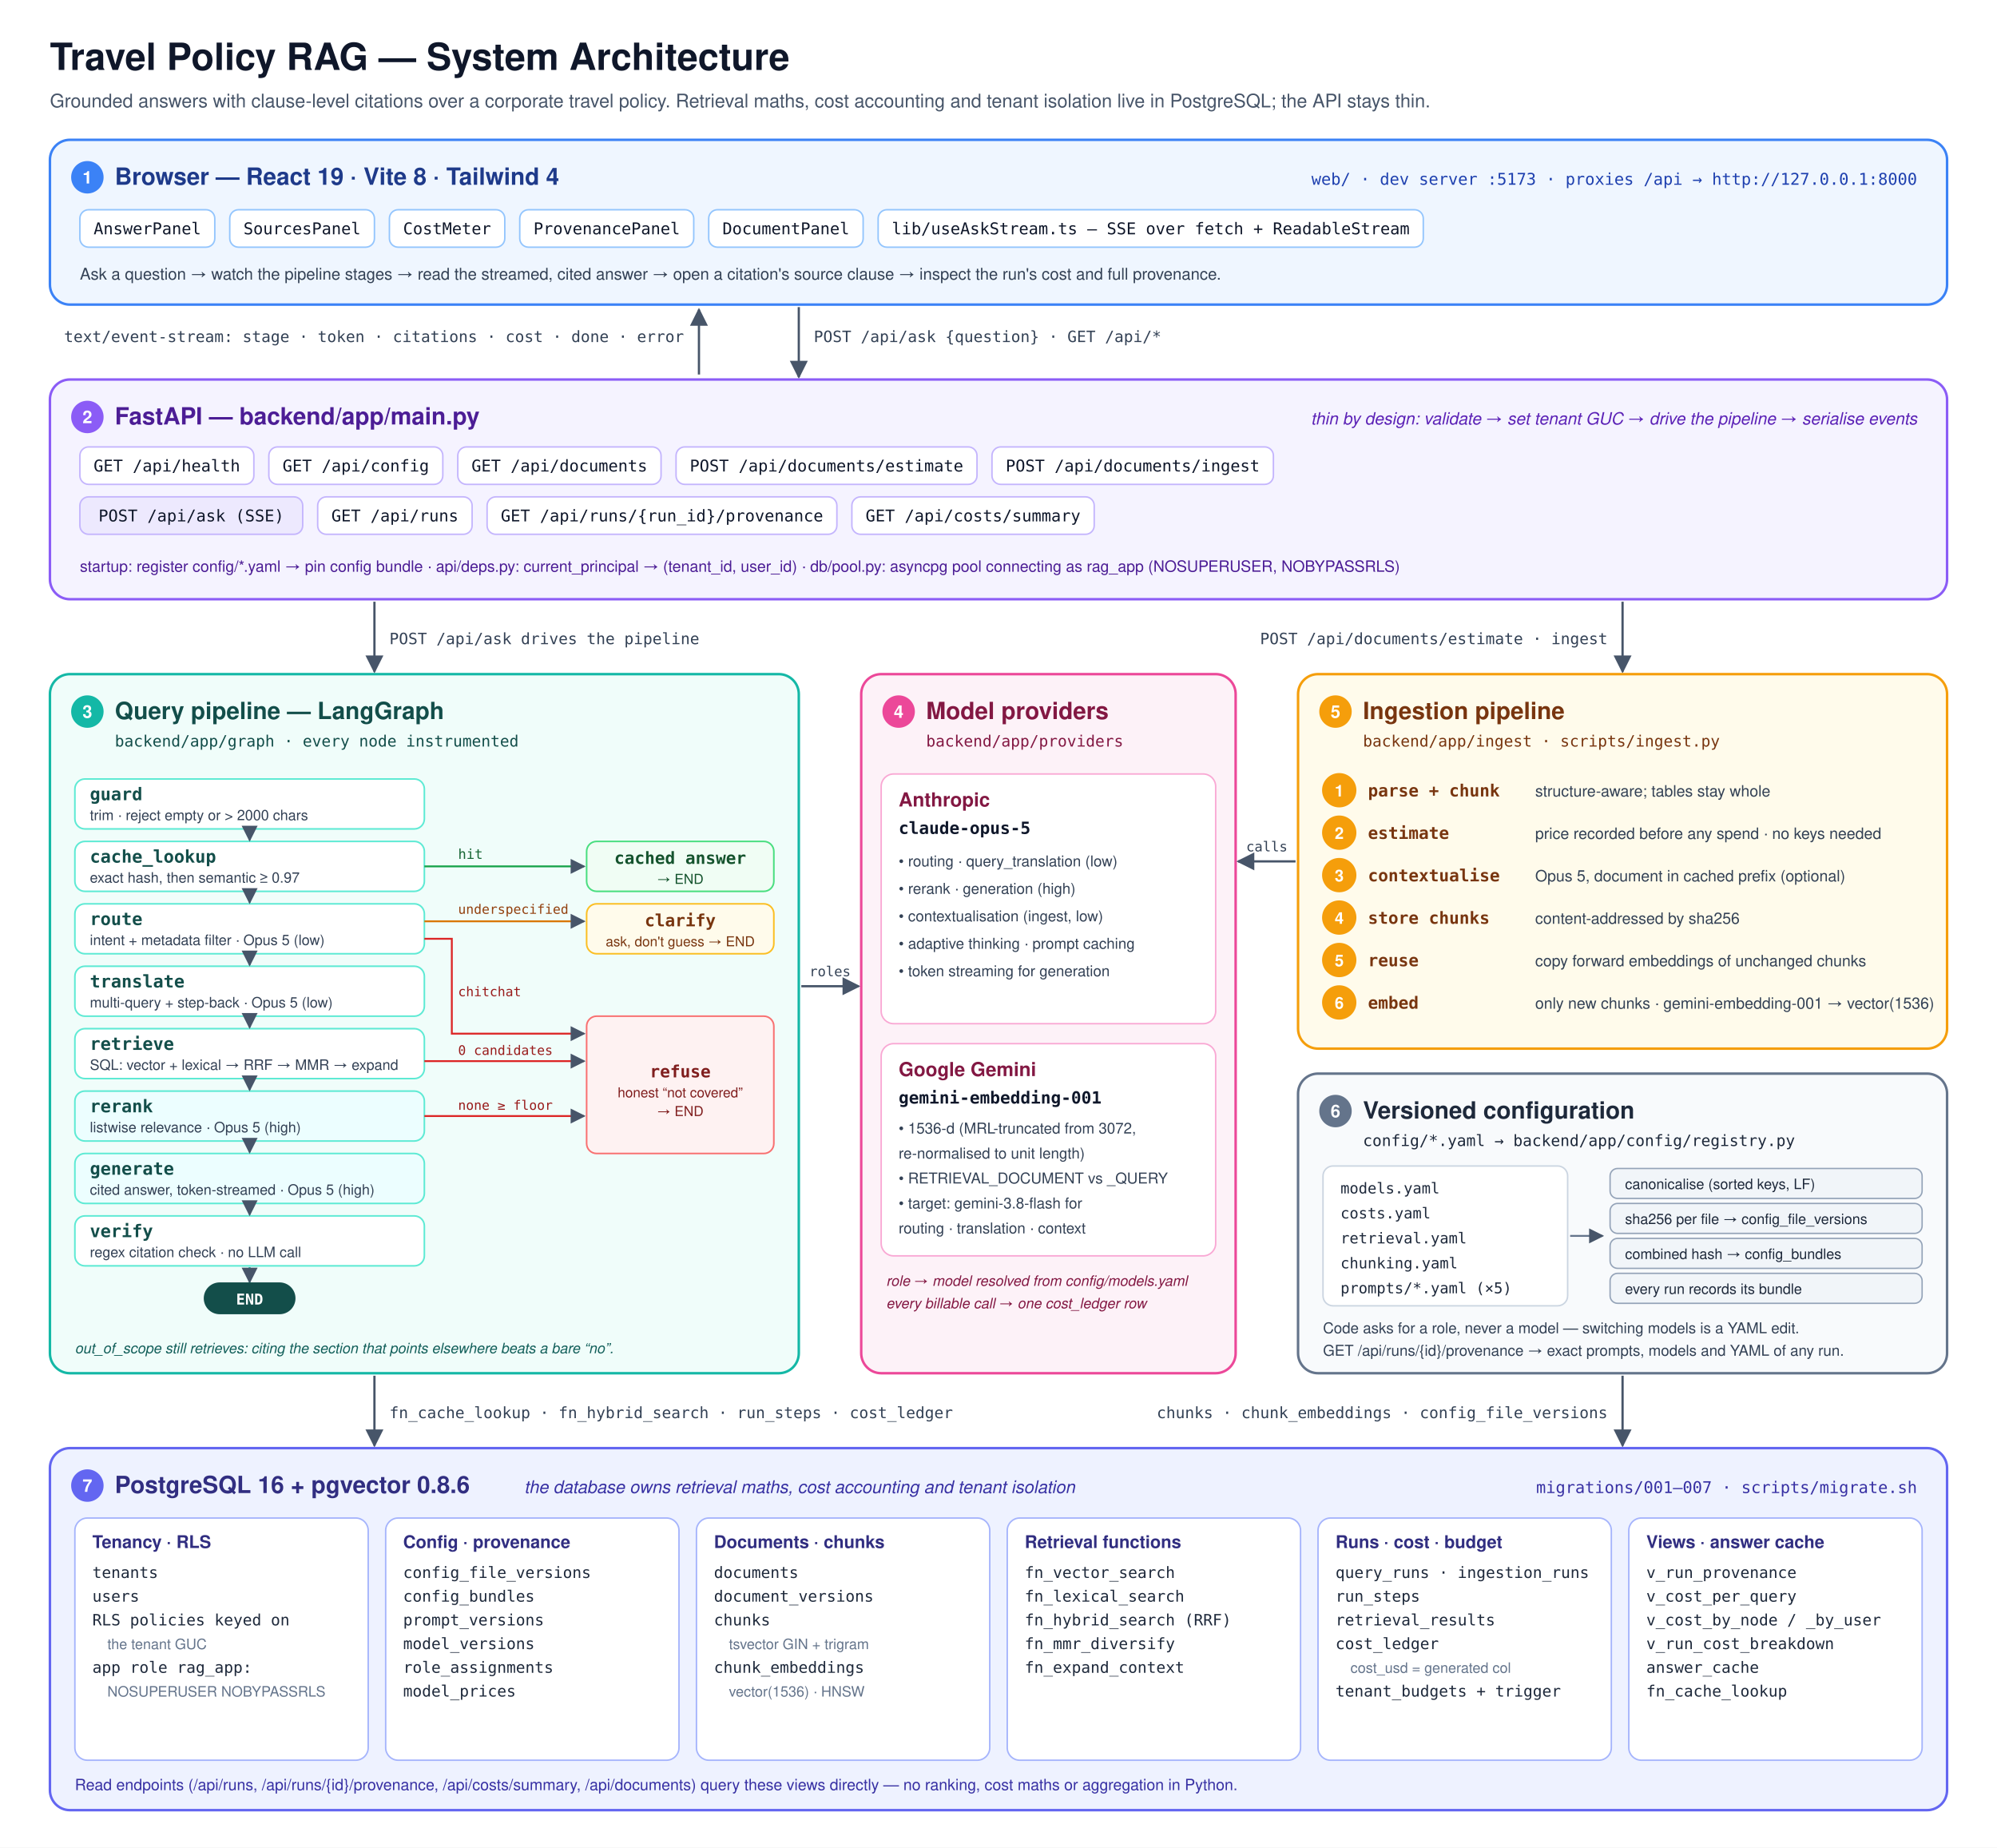
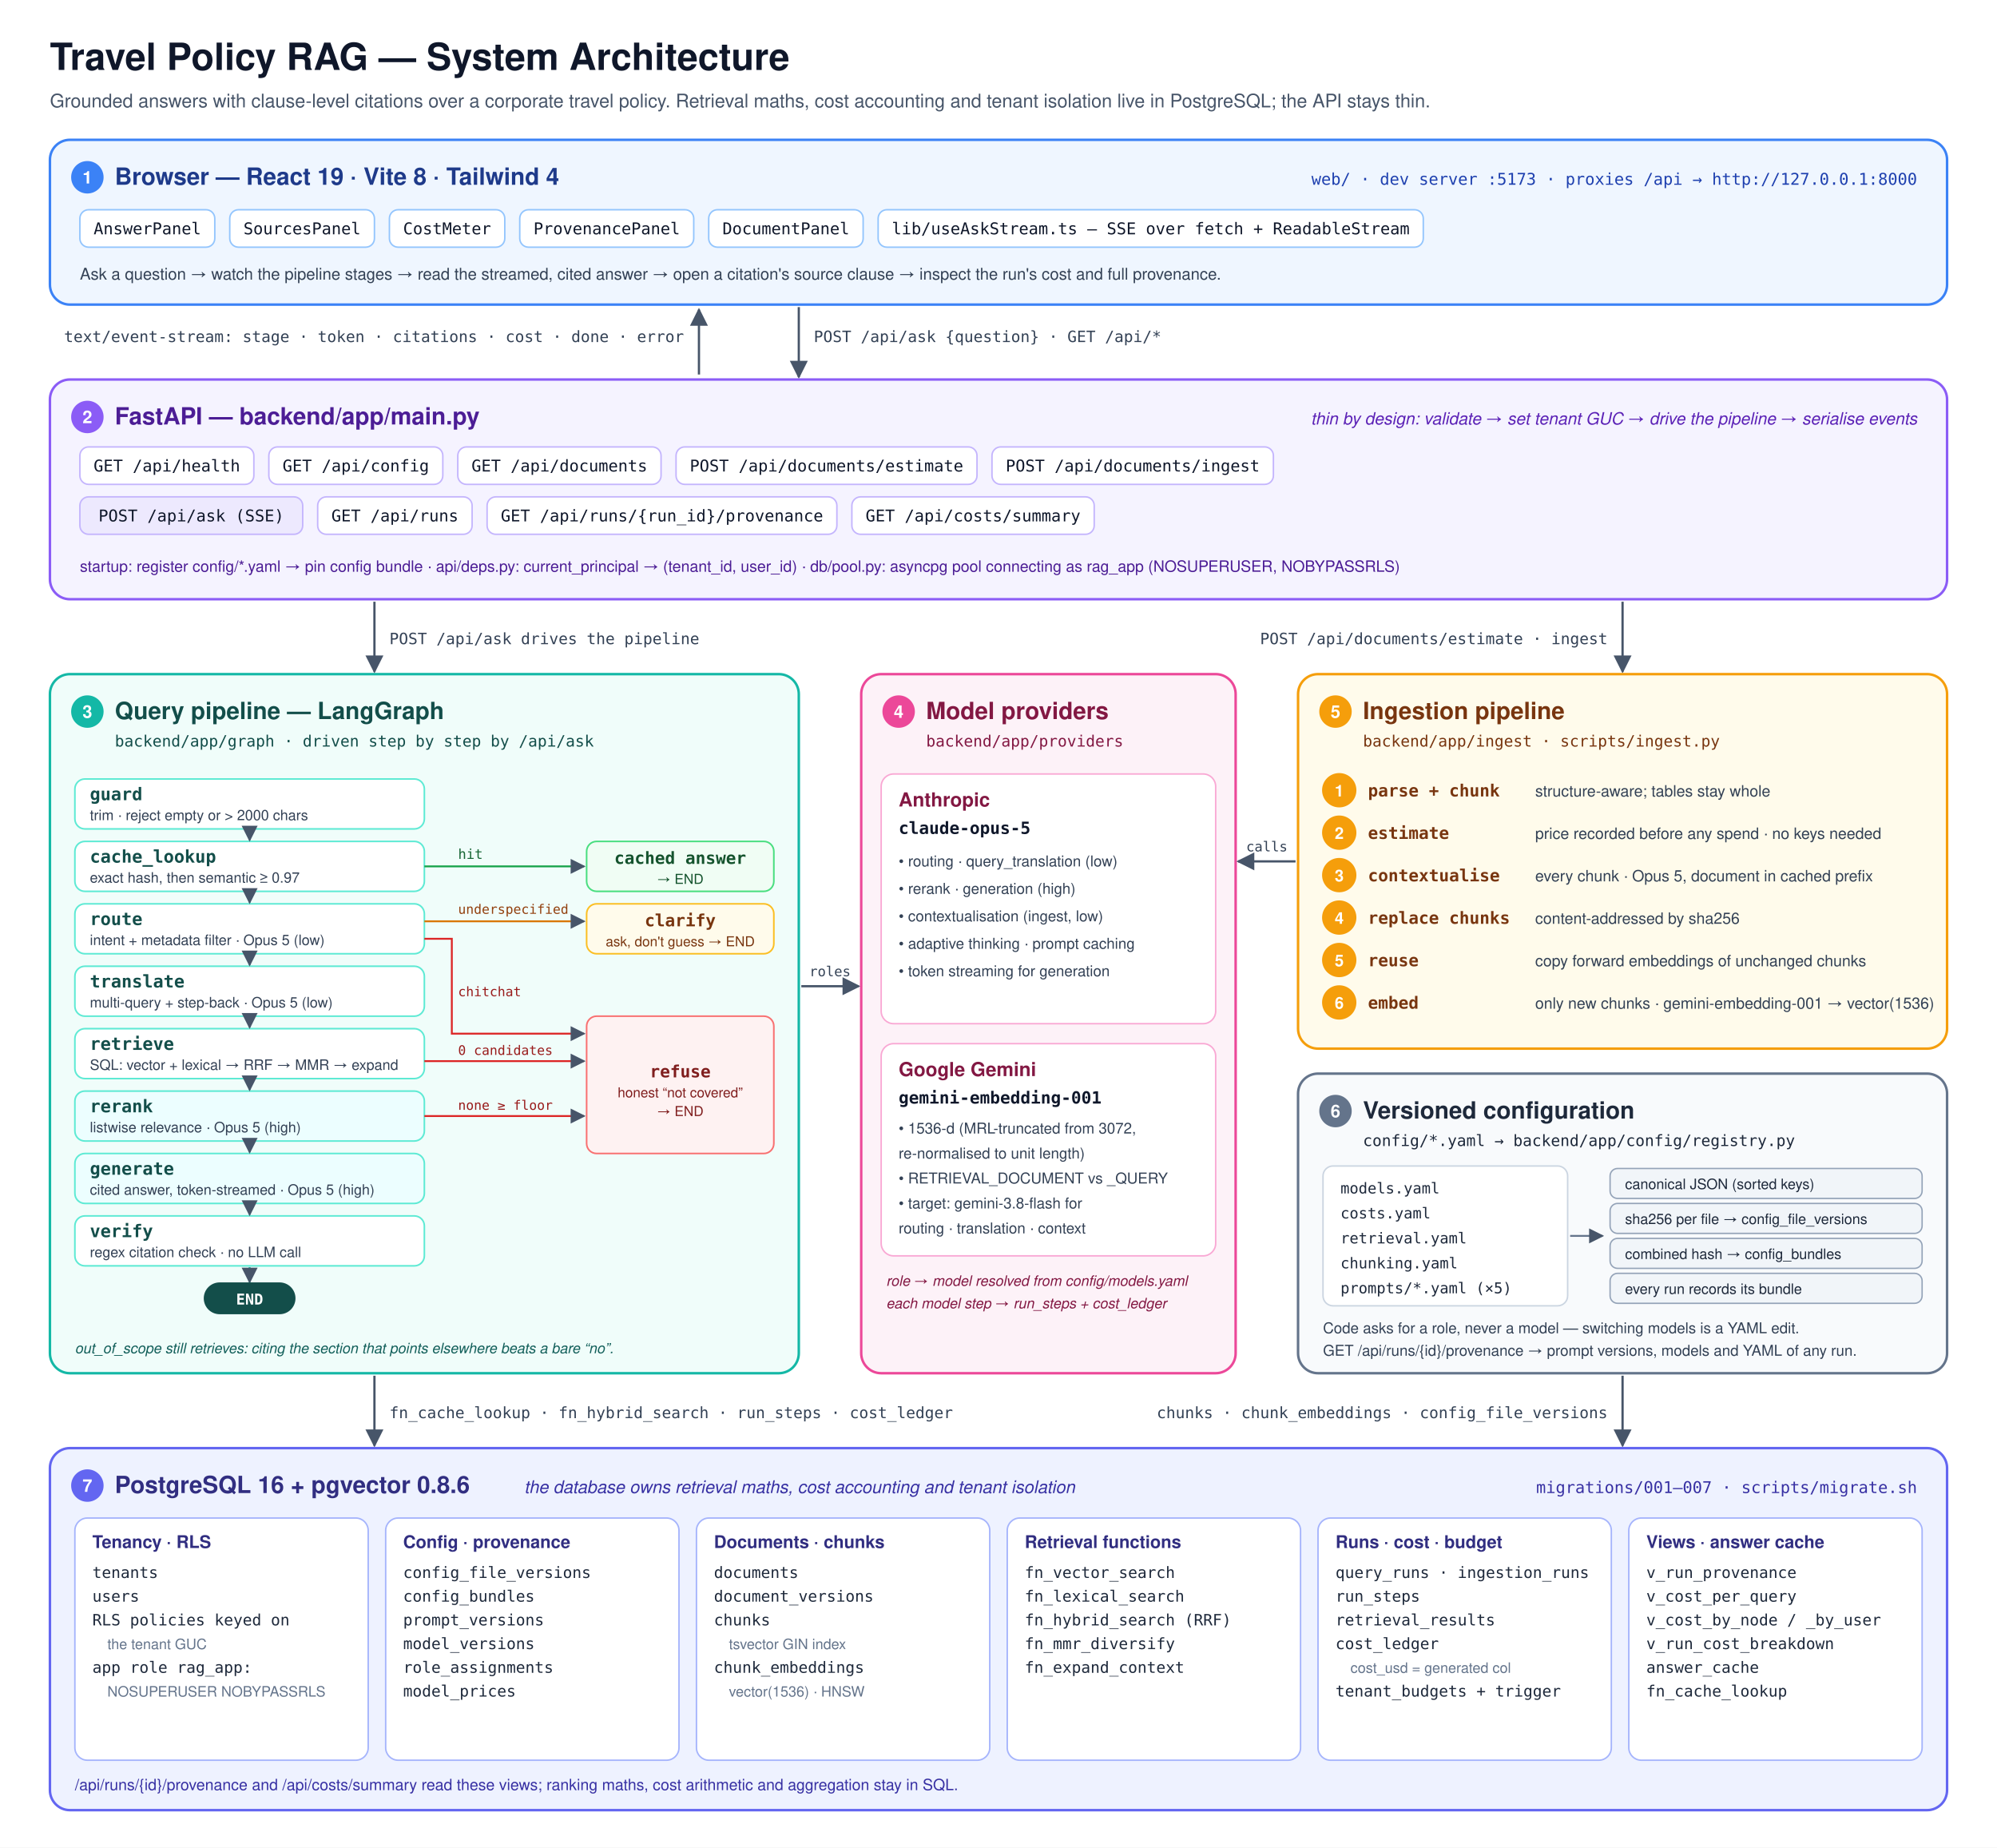
<svg xmlns="http://www.w3.org/2000/svg" width="1600" height="1480" viewBox="0 0 1600 1480">
  <defs>
    <marker id="ah" viewBox="0 0 10 10" refX="9" refY="5" markerWidth="8" markerHeight="8" orient="auto-start-reverse">
      <path d="M0,0 L10,5 L0,10 z" fill="#475569" />
    </marker>
  </defs>
  <rect x="0" y="0" width="1600" height="1480" rx="0" fill="#ffffff" stroke="#e2e8f0" stroke-width="0" />
  <text x="40" y="56" font-family="Helvetica Neue, Helvetica, Arial, sans-serif" font-size="30" fill="#0f172a" font-weight="bold" text-anchor="start">Travel Policy RAG — System Architecture</text>
  <text x="40" y="86" font-family="Helvetica Neue, Helvetica, Arial, sans-serif" font-size="15" fill="#475569" font-weight="normal" text-anchor="start">Grounded answers with clause-level citations over a corporate travel policy.  Retrieval maths, cost accounting and tenant isolation live in PostgreSQL; the API stays thin.</text>
  <rect x="40" y="112" width="1520" height="132" rx="16" fill="#eff6ff" stroke="#3b82f6" stroke-width="2" />
  <circle cx="70" cy="142" r="13" fill="#3b82f6" />
  <text x="70" y="147" font-family="Helvetica Neue, Helvetica, Arial, sans-serif" font-size="14" fill="#ffffff" font-weight="bold" text-anchor="middle">1</text>
  <text x="92" y="148" font-family="Helvetica Neue, Helvetica, Arial, sans-serif" font-size="19" fill="#1e3a8a" font-weight="bold" text-anchor="start">Browser — React 19 · Vite 8 · Tailwind 4</text>
  <text x="1536" y="148" font-family="Menlo, SFMono-Regular, Consolas, monospace" font-size="13" fill="#1e40af" font-weight="normal" text-anchor="end">web/  ·  dev server :5173  ·  proxies /api → http://127.0.0.1:8000</text>
  <rect x="64" y="168" width="108.086" height="30" rx="7" fill="#ffffff" stroke="#93c5fd" stroke-width="1.2" />
  <text x="118.043" y="187.68" font-family="Menlo, SFMono-Regular, Consolas, monospace" font-size="13" fill="#0f172a" font-weight="normal" text-anchor="middle">AnswerPanel</text>
  <rect x="184.086" y="168" width="115.912" height="30" rx="7" fill="#ffffff" stroke="#93c5fd" stroke-width="1.2" />
  <text x="242.042" y="187.68" font-family="Menlo, SFMono-Regular, Consolas, monospace" font-size="13" fill="#0f172a" font-weight="normal" text-anchor="middle">SourcesPanel</text>
  <rect x="311.998" y="168" width="92.434" height="30" rx="7" fill="#ffffff" stroke="#93c5fd" stroke-width="1.2" />
  <text x="358.215" y="187.68" font-family="Menlo, SFMono-Regular, Consolas, monospace" font-size="13" fill="#0f172a" font-weight="normal" text-anchor="middle">CostMeter</text>
  <rect x="416.432" y="168" width="139.39" height="30" rx="7" fill="#ffffff" stroke="#93c5fd" stroke-width="1.2" />
  <text x="486.127" y="187.68" font-family="Menlo, SFMono-Regular, Consolas, monospace" font-size="13" fill="#0f172a" font-weight="normal" text-anchor="middle">ProvenancePanel</text>
  <rect x="567.822" y="168" width="123.738" height="30" rx="7" fill="#ffffff" stroke="#93c5fd" stroke-width="1.2" />
  <text x="629.691" y="187.68" font-family="Menlo, SFMono-Regular, Consolas, monospace" font-size="13" fill="#0f172a" font-weight="normal" text-anchor="middle">DocumentPanel</text>
  <rect x="703.56" y="168" width="436.778" height="30" rx="7" fill="#ffffff" stroke="#93c5fd" stroke-width="1.2" />
  <text x="921.949" y="187.68" font-family="Menlo, SFMono-Regular, Consolas, monospace" font-size="13" fill="#0f172a" font-weight="normal" text-anchor="middle">lib/useAskStream.ts — SSE over fetch + ReadableStream</text>
  <text x="64" y="224" font-family="Helvetica Neue, Helvetica, Arial, sans-serif" font-size="13" fill="#334155" font-weight="normal" text-anchor="start">Ask a question → watch the pipeline stages → read the streamed, cited answer → open a citation's source clause → inspect the run's cost and full provenance.</text>
  <polyline points="640,246 640,302" fill="none" stroke="#475569" stroke-width="1.8" marker-end="url(#ah)" />
  <text x="652" y="274" font-family="Menlo, SFMono-Regular, Consolas, monospace" font-size="12.5" fill="#334155" font-weight="normal" text-anchor="start">POST /api/ask {question}   ·   GET /api/*</text>
  <polyline points="560,300 560,248" fill="none" stroke="#475569" stroke-width="1.8" marker-end="url(#ah)" />
  <text x="548" y="274" font-family="Menlo, SFMono-Regular, Consolas, monospace" font-size="12.5" fill="#334155" font-weight="normal" text-anchor="end">text/event-stream: stage · token · citations · cost · done · error</text>
  <rect x="40" y="304" width="1520" height="176" rx="16" fill="#f5f3ff" stroke="#8b5cf6" stroke-width="2" />
  <circle cx="70" cy="334" r="13" fill="#8b5cf6" />
  <text x="70" y="339" font-family="Helvetica Neue, Helvetica, Arial, sans-serif" font-size="14" fill="#ffffff" font-weight="bold" text-anchor="middle">2</text>
  <text x="92" y="340" font-family="Helvetica Neue, Helvetica, Arial, sans-serif" font-size="19" fill="#4c1d95" font-weight="bold" text-anchor="start">FastAPI — backend/app/main.py</text>
  <text x="1536" y="340" font-family="Helvetica Neue, Helvetica, Arial, sans-serif" font-size="13.5" fill="#5b21b6" font-weight="normal" text-anchor="end" font-style="italic">thin by design:  validate → set tenant GUC → drive the pipeline → serialise events</text>
  <rect x="64" y="358" width="139.39" height="30" rx="7" fill="#ffffff" stroke="#c4b5fd" stroke-width="1.2" />
  <text x="133.695" y="377.68" font-family="Menlo, SFMono-Regular, Consolas, monospace" font-size="13" fill="#0f172a" font-weight="normal" text-anchor="middle">GET /api/health</text>
  <rect x="215.39" y="358" width="139.39" height="30" rx="7" fill="#ffffff" stroke="#c4b5fd" stroke-width="1.2" />
  <text x="285.085" y="377.68" font-family="Menlo, SFMono-Regular, Consolas, monospace" font-size="13" fill="#0f172a" font-weight="normal" text-anchor="middle">GET /api/config</text>
  <rect x="366.78" y="358" width="162.868" height="30" rx="7" fill="#ffffff" stroke="#c4b5fd" stroke-width="1.2" />
  <text x="448.214" y="377.68" font-family="Menlo, SFMono-Regular, Consolas, monospace" font-size="13" fill="#0f172a" font-weight="normal" text-anchor="middle">GET /api/documents</text>
  <rect x="541.648" y="358" width="241.128" height="30" rx="7" fill="#ffffff" stroke="#c4b5fd" stroke-width="1.2" />
  <text x="662.212" y="377.68" font-family="Menlo, SFMono-Regular, Consolas, monospace" font-size="13" fill="#0f172a" font-weight="normal" text-anchor="middle">POST /api/documents/estimate</text>
  <rect x="794.776" y="358" width="225.476" height="30" rx="7" fill="#ffffff" stroke="#c4b5fd" stroke-width="1.2" />
  <text x="907.514" y="377.68" font-family="Menlo, SFMono-Regular, Consolas, monospace" font-size="13" fill="#0f172a" font-weight="normal" text-anchor="middle">POST /api/documents/ingest</text>
  <rect x="64" y="398" width="178.52" height="30" rx="7" fill="#ede9fe" stroke="#c4b5fd" stroke-width="1.2" />
  <text x="153.26" y="417.68" font-family="Menlo, SFMono-Regular, Consolas, monospace" font-size="13" fill="#0f172a" font-weight="normal" text-anchor="middle">POST /api/ask  (SSE)</text>
  <rect x="254.52" y="398" width="123.738" height="30" rx="7" fill="#ffffff" stroke="#c4b5fd" stroke-width="1.2" />
  <text x="316.389" y="417.68" font-family="Menlo, SFMono-Regular, Consolas, monospace" font-size="13" fill="#0f172a" font-weight="normal" text-anchor="middle">GET /api/runs</text>
  <rect x="390.258" y="398" width="280.258" height="30" rx="7" fill="#ffffff" stroke="#c4b5fd" stroke-width="1.2" />
  <text x="530.387" y="417.68" font-family="Menlo, SFMono-Regular, Consolas, monospace" font-size="13" fill="#0f172a" font-weight="normal" text-anchor="middle">GET /api/runs/{run_id}/provenance</text>
  <rect x="682.516" y="398" width="194.172" height="30" rx="7" fill="#ffffff" stroke="#c4b5fd" stroke-width="1.2" />
  <text x="779.602" y="417.68" font-family="Menlo, SFMono-Regular, Consolas, monospace" font-size="13" fill="#0f172a" font-weight="normal" text-anchor="middle">GET /api/costs/summary</text>
  <text x="64" y="458" font-family="Helvetica Neue, Helvetica, Arial, sans-serif" font-size="12.5" fill="#4c1d95" font-weight="normal" text-anchor="start">startup: register config/*.yaml → pin config bundle   ·   api/deps.py: current_principal → (tenant_id, user_id)   ·   db/pool.py: asyncpg pool connecting as rag_app (NOSUPERUSER, NOBYPASSRLS)</text>
  <polyline points="300,482 300,538" fill="none" stroke="#475569" stroke-width="1.8" marker-end="url(#ah)" />
  <text x="312" y="516" font-family="Menlo, SFMono-Regular, Consolas, monospace" font-size="12.5" fill="#334155" font-weight="normal" text-anchor="start">POST /api/ask drives the pipeline</text>
  <polyline points="1300,482 1300,538" fill="none" stroke="#475569" stroke-width="1.8" marker-end="url(#ah)" />
  <text x="1288" y="516" font-family="Menlo, SFMono-Regular, Consolas, monospace" font-size="12.5" fill="#334155" font-weight="normal" text-anchor="end">POST /api/documents/estimate · ingest</text>
  <rect x="40" y="540" width="600" height="560" rx="16" fill="#f0fdfa" stroke="#14b8a6" stroke-width="2" />
  <circle cx="70" cy="570" r="13" fill="#14b8a6" />
  <text x="70" y="575" font-family="Helvetica Neue, Helvetica, Arial, sans-serif" font-size="14" fill="#ffffff" font-weight="bold" text-anchor="middle">3</text>
  <text x="92" y="576" font-family="Helvetica Neue, Helvetica, Arial, sans-serif" font-size="19" fill="#134e4a" font-weight="bold" text-anchor="start">Query pipeline — LangGraph</text>
-   <text x="92" y="598" font-family="Menlo, SFMono-Regular, Consolas, monospace" font-size="12.5" fill="#134e4a" font-weight="normal" text-anchor="start">backend/app/graph · every node instrumented</text>
+   <text x="92" y="598" font-family="Menlo, SFMono-Regular, Consolas, monospace" font-size="12.5" fill="#134e4a" font-weight="normal" text-anchor="start">backend/app/graph · driven step by step by /api/ask</text>
  <rect x="60" y="624" width="280" height="40" rx="8" fill="#ffffff" stroke="#5eead4" stroke-width="1.3" />
  <text x="72" y="641" font-family="Menlo, SFMono-Regular, Consolas, monospace" font-size="14" fill="#134e4a" font-weight="bold" text-anchor="start">guard</text>
  <text x="72" y="657" font-family="Helvetica Neue, Helvetica, Arial, sans-serif" font-size="11.5" fill="#334155" font-weight="normal" text-anchor="start">trim · reject empty or &gt; 2000 chars</text>
  <rect x="60" y="674" width="280" height="40" rx="8" fill="#ffffff" stroke="#5eead4" stroke-width="1.3" />
  <text x="72" y="691" font-family="Menlo, SFMono-Regular, Consolas, monospace" font-size="14" fill="#134e4a" font-weight="bold" text-anchor="start">cache_lookup</text>
  <text x="72" y="707" font-family="Helvetica Neue, Helvetica, Arial, sans-serif" font-size="11.5" fill="#334155" font-weight="normal" text-anchor="start">exact hash, then semantic ≥ 0.97</text>
  <polyline points="200.0,665 200.0,673" fill="none" stroke="#14b8a6" stroke-width="1.6" marker-end="url(#ah)" />
  <rect x="60" y="724" width="280" height="40" rx="8" fill="#ffffff" stroke="#5eead4" stroke-width="1.3" />
  <text x="72" y="741" font-family="Menlo, SFMono-Regular, Consolas, monospace" font-size="14" fill="#134e4a" font-weight="bold" text-anchor="start">route</text>
  <text x="72" y="757" font-family="Helvetica Neue, Helvetica, Arial, sans-serif" font-size="11.5" fill="#334155" font-weight="normal" text-anchor="start">intent + metadata filter · Opus 5 (low)</text>
  <polyline points="200.0,715 200.0,723" fill="none" stroke="#14b8a6" stroke-width="1.6" marker-end="url(#ah)" />
  <rect x="60" y="774" width="280" height="40" rx="8" fill="#ffffff" stroke="#5eead4" stroke-width="1.3" />
  <text x="72" y="791" font-family="Menlo, SFMono-Regular, Consolas, monospace" font-size="14" fill="#134e4a" font-weight="bold" text-anchor="start">translate</text>
  <text x="72" y="807" font-family="Helvetica Neue, Helvetica, Arial, sans-serif" font-size="11.5" fill="#334155" font-weight="normal" text-anchor="start">multi-query + step-back · Opus 5 (low)</text>
  <polyline points="200.0,765 200.0,773" fill="none" stroke="#14b8a6" stroke-width="1.6" marker-end="url(#ah)" />
  <rect x="60" y="824" width="280" height="40" rx="8" fill="#ffffff" stroke="#5eead4" stroke-width="1.3" />
  <text x="72" y="841" font-family="Menlo, SFMono-Regular, Consolas, monospace" font-size="14" fill="#134e4a" font-weight="bold" text-anchor="start">retrieve</text>
  <text x="72" y="857" font-family="Helvetica Neue, Helvetica, Arial, sans-serif" font-size="11.5" fill="#334155" font-weight="normal" text-anchor="start">SQL: vector + lexical → RRF → MMR → expand</text>
  <polyline points="200.0,815 200.0,823" fill="none" stroke="#14b8a6" stroke-width="1.6" marker-end="url(#ah)" />
  <rect x="60" y="874" width="280" height="40" rx="8" fill="#ecfeff" stroke="#5eead4" stroke-width="1.3" />
  <text x="72" y="891" font-family="Menlo, SFMono-Regular, Consolas, monospace" font-size="14" fill="#134e4a" font-weight="bold" text-anchor="start">rerank</text>
  <text x="72" y="907" font-family="Helvetica Neue, Helvetica, Arial, sans-serif" font-size="11.5" fill="#334155" font-weight="normal" text-anchor="start">listwise relevance · Opus 5 (high)</text>
  <polyline points="200.0,865 200.0,873" fill="none" stroke="#14b8a6" stroke-width="1.6" marker-end="url(#ah)" />
  <rect x="60" y="924" width="280" height="40" rx="8" fill="#ecfeff" stroke="#5eead4" stroke-width="1.3" />
  <text x="72" y="941" font-family="Menlo, SFMono-Regular, Consolas, monospace" font-size="14" fill="#134e4a" font-weight="bold" text-anchor="start">generate</text>
  <text x="72" y="957" font-family="Helvetica Neue, Helvetica, Arial, sans-serif" font-size="11.5" fill="#334155" font-weight="normal" text-anchor="start">cited answer, token-streamed · Opus 5 (high)</text>
  <polyline points="200.0,915 200.0,923" fill="none" stroke="#14b8a6" stroke-width="1.6" marker-end="url(#ah)" />
  <rect x="60" y="974" width="280" height="40" rx="8" fill="#ffffff" stroke="#5eead4" stroke-width="1.3" />
  <text x="72" y="991" font-family="Menlo, SFMono-Regular, Consolas, monospace" font-size="14" fill="#134e4a" font-weight="bold" text-anchor="start">verify</text>
  <text x="72" y="1007" font-family="Helvetica Neue, Helvetica, Arial, sans-serif" font-size="11.5" fill="#334155" font-weight="normal" text-anchor="start">regex citation check · no LLM call</text>
  <polyline points="200.0,965 200.0,973" fill="none" stroke="#14b8a6" stroke-width="1.6" marker-end="url(#ah)" />
  <polyline points="200.0,1015 200.0,1027" fill="none" stroke="#14b8a6" stroke-width="1.6" marker-end="url(#ah)" />
  <rect x="164.0" y="1028" width="72" height="24" rx="12" fill="#134e4a" stroke="#134e4a" stroke-width="1.5" />
  <text x="200.0" y="1045" font-family="Menlo, SFMono-Regular, Consolas, monospace" font-size="12" fill="#ffffff" font-weight="bold" text-anchor="middle">END</text>
  <rect x="470" y="674.0" width="150" height="40" rx="8" fill="#f0fdf4" stroke="#4ade80" stroke-width="1.3" />
  <text x="545.0" y="692.0" font-family="Menlo, SFMono-Regular, Consolas, monospace" font-size="13.5" fill="#14532d" font-weight="bold" text-anchor="middle">cached answer</text>
  <text x="545.0" y="708.0" font-family="Helvetica Neue, Helvetica, Arial, sans-serif" font-size="11" fill="#14532d" font-weight="normal" text-anchor="middle">→ END</text>
  <polyline points="340,694.0 468,694.0" fill="none" stroke="#16a34a" stroke-width="1.5" marker-end="url(#ah)" />
  <text x="367" y="688.0" font-family="Menlo, SFMono-Regular, Consolas, monospace" font-size="11" fill="#166534" font-weight="normal" text-anchor="start">hit</text>
  <rect x="470" y="724.0" width="150" height="40" rx="8" fill="#fffbeb" stroke="#fbbf24" stroke-width="1.3" />
  <text x="545.0" y="742.0" font-family="Menlo, SFMono-Regular, Consolas, monospace" font-size="13.5" fill="#78350f" font-weight="bold" text-anchor="middle">clarify</text>
  <text x="545.0" y="758.0" font-family="Helvetica Neue, Helvetica, Arial, sans-serif" font-size="11" fill="#78350f" font-weight="normal" text-anchor="middle">ask, don't guess → END</text>
  <polyline points="340,738.0 468,738.0" fill="none" stroke="#d97706" stroke-width="1.5" marker-end="url(#ah)" />
  <text x="367" y="732.0" font-family="Menlo, SFMono-Regular, Consolas, monospace" font-size="10.5" fill="#92400e" font-weight="normal" text-anchor="start">underspecified</text>
  <rect x="470" y="814.0" width="150" height="110.0" rx="8" fill="#fef2f2" stroke="#f87171" stroke-width="1.3" />
  <text x="545.0" y="863.0" font-family="Menlo, SFMono-Regular, Consolas, monospace" font-size="13.5" fill="#7f1d1d" font-weight="bold" text-anchor="middle">refuse</text>
  <text x="545.0" y="879.0" font-family="Helvetica Neue, Helvetica, Arial, sans-serif" font-size="11" fill="#7f1d1d" font-weight="normal" text-anchor="middle">honest “not covered”</text>
  <text x="545.0" y="894.0" font-family="Helvetica Neue, Helvetica, Arial, sans-serif" font-size="11" fill="#7f1d1d" font-weight="normal" text-anchor="middle">→ END</text>
  <polyline points="340,752.0 362,752.0 362,828.0 468,828.0" fill="none" stroke="#dc2626" stroke-width="1.5" marker-end="url(#ah)" />
  <text x="367" y="798.0" font-family="Menlo, SFMono-Regular, Consolas, monospace" font-size="10.5" fill="#991b1b" font-weight="normal" text-anchor="start">chitchat</text>
  <polyline points="340,850.0 468,850.0" fill="none" stroke="#dc2626" stroke-width="1.5" marker-end="url(#ah)" />
  <text x="367" y="845.0" font-family="Menlo, SFMono-Regular, Consolas, monospace" font-size="10.5" fill="#991b1b" font-weight="normal" text-anchor="start">0 candidates</text>
  <polyline points="340,894.0 468,894.0" fill="none" stroke="#dc2626" stroke-width="1.5" marker-end="url(#ah)" />
  <text x="367" y="889.0" font-family="Menlo, SFMono-Regular, Consolas, monospace" font-size="10.5" fill="#991b1b" font-weight="normal" text-anchor="start">none ≥ floor</text>
  <text x="60" y="1084" font-family="Helvetica Neue, Helvetica, Arial, sans-serif" font-size="11.5" fill="#115e59" font-weight="normal" text-anchor="start" font-style="italic">out_of_scope still retrieves: citing the section that points elsewhere beats a bare “no”.</text>
  <polyline points="642,790 688,790" fill="none" stroke="#475569" stroke-width="1.8" marker-end="url(#ah)" />
  <text x="665.0" y="782" font-family="Menlo, SFMono-Regular, Consolas, monospace" font-size="11" fill="#334155" font-weight="normal" text-anchor="middle">roles</text>
  <rect x="690" y="540" width="300" height="560" rx="16" fill="#fdf2f8" stroke="#ec4899" stroke-width="2" />
  <circle cx="720" cy="570" r="13" fill="#ec4899" />
  <text x="720" y="575" font-family="Helvetica Neue, Helvetica, Arial, sans-serif" font-size="14" fill="#ffffff" font-weight="bold" text-anchor="middle">4</text>
  <text x="742" y="576" font-family="Helvetica Neue, Helvetica, Arial, sans-serif" font-size="19" fill="#831843" font-weight="bold" text-anchor="start">Model providers</text>
  <text x="742" y="598" font-family="Menlo, SFMono-Regular, Consolas, monospace" font-size="12.5" fill="#831843" font-weight="normal" text-anchor="start">backend/app/providers</text>
  <rect x="706" y="620" width="268" height="200" rx="10" fill="#ffffff" stroke="#f9a8d4" stroke-width="1.2" />
  <text x="720" y="646" font-family="Helvetica Neue, Helvetica, Arial, sans-serif" font-size="15.5" fill="#831843" font-weight="bold" text-anchor="start">Anthropic</text>
  <text x="720" y="668" font-family="Menlo, SFMono-Regular, Consolas, monospace" font-size="13.5" fill="#0f172a" font-weight="bold" text-anchor="start">claude-opus-5</text>
  <text x="720" y="694" font-family="Helvetica Neue, Helvetica, Arial, sans-serif" font-size="12" fill="#334155" font-weight="normal" text-anchor="start">• routing · query_translation  (low)</text>
  <text x="720" y="716" font-family="Helvetica Neue, Helvetica, Arial, sans-serif" font-size="12" fill="#334155" font-weight="normal" text-anchor="start">• rerank · generation  (high)</text>
  <text x="720" y="738" font-family="Helvetica Neue, Helvetica, Arial, sans-serif" font-size="12" fill="#334155" font-weight="normal" text-anchor="start">• contextualisation  (ingest, low)</text>
  <text x="720" y="760" font-family="Helvetica Neue, Helvetica, Arial, sans-serif" font-size="12" fill="#334155" font-weight="normal" text-anchor="start">• adaptive thinking · prompt caching</text>
  <text x="720" y="782" font-family="Helvetica Neue, Helvetica, Arial, sans-serif" font-size="12" fill="#334155" font-weight="normal" text-anchor="start">• token streaming for generation</text>
  <rect x="706" y="836" width="268" height="170" rx="10" fill="#ffffff" stroke="#f9a8d4" stroke-width="1.2" />
  <text x="720" y="862" font-family="Helvetica Neue, Helvetica, Arial, sans-serif" font-size="15.5" fill="#831843" font-weight="bold" text-anchor="start">Google Gemini</text>
  <text x="720" y="884" font-family="Menlo, SFMono-Regular, Consolas, monospace" font-size="13.5" fill="#0f172a" font-weight="bold" text-anchor="start">gemini-embedding-001</text>
  <text x="720" y="908" font-family="Helvetica Neue, Helvetica, Arial, sans-serif" font-size="12" fill="#334155" font-weight="normal" text-anchor="start">• 1536-d (MRL-truncated from 3072,</text>
  <text x="720" y="928" font-family="Helvetica Neue, Helvetica, Arial, sans-serif" font-size="12" fill="#334155" font-weight="normal" text-anchor="start">  re-normalised to unit length)</text>
  <text x="720" y="948" font-family="Helvetica Neue, Helvetica, Arial, sans-serif" font-size="12" fill="#334155" font-weight="normal" text-anchor="start">• RETRIEVAL_DOCUMENT vs _QUERY</text>
  <text x="720" y="968" font-family="Helvetica Neue, Helvetica, Arial, sans-serif" font-size="12" fill="#334155" font-weight="normal" text-anchor="start">• target: gemini-3.8-flash for</text>
  <text x="720" y="988" font-family="Helvetica Neue, Helvetica, Arial, sans-serif" font-size="12" fill="#334155" font-weight="normal" text-anchor="start">  routing · translation · context</text>
  <text x="710" y="1030" font-family="Helvetica Neue, Helvetica, Arial, sans-serif" font-size="11.5" fill="#831843" font-weight="normal" text-anchor="start" font-style="italic">role → model resolved from config/models.yaml</text>
-   <text x="710" y="1048" font-family="Helvetica Neue, Helvetica, Arial, sans-serif" font-size="11.5" fill="#831843" font-weight="normal" text-anchor="start" font-style="italic">every billable call → one cost_ledger row</text>
+   <text x="710" y="1048" font-family="Helvetica Neue, Helvetica, Arial, sans-serif" font-size="11.5" fill="#831843" font-weight="normal" text-anchor="start" font-style="italic">each model step → run_steps + cost_ledger</text>
  <polyline points="1038,690 992,690" fill="none" stroke="#475569" stroke-width="1.8" marker-end="url(#ah)" />
  <text x="1015.0" y="682" font-family="Menlo, SFMono-Regular, Consolas, monospace" font-size="11" fill="#334155" font-weight="normal" text-anchor="middle">calls</text>
  <rect x="1040" y="540" width="520" height="300" rx="16" fill="#fffbeb" stroke="#f59e0b" stroke-width="2" />
  <circle cx="1070" cy="570" r="13" fill="#f59e0b" />
  <text x="1070" y="575" font-family="Helvetica Neue, Helvetica, Arial, sans-serif" font-size="14" fill="#ffffff" font-weight="bold" text-anchor="middle">5</text>
  <text x="1092" y="576" font-family="Helvetica Neue, Helvetica, Arial, sans-serif" font-size="19" fill="#78350f" font-weight="bold" text-anchor="start">Ingestion pipeline</text>
  <text x="1092" y="598" font-family="Menlo, SFMono-Regular, Consolas, monospace" font-size="12.5" fill="#78350f" font-weight="normal" text-anchor="start">backend/app/ingest · scripts/ingest.py</text>
  <rect x="1060" y="620" width="26" height="26" rx="13" fill="#f59e0b" stroke="#f59e0b" stroke-width="1.5" />
  <text x="1073" y="638" font-family="Helvetica Neue, Helvetica, Arial, sans-serif" font-size="13" fill="#ffffff" font-weight="bold" text-anchor="middle">1</text>
  <text x="1096" y="638" font-family="Menlo, SFMono-Regular, Consolas, monospace" font-size="13.5" fill="#78350f" font-weight="bold" text-anchor="start">parse + chunk</text>
  <text x="1230" y="638" font-family="Helvetica Neue, Helvetica, Arial, sans-serif" font-size="12.5" fill="#334155" font-weight="normal" text-anchor="start">structure-aware; tables stay whole</text>
  <rect x="1060" y="654" width="26" height="26" rx="13" fill="#f59e0b" stroke="#f59e0b" stroke-width="1.5" />
  <text x="1073" y="672" font-family="Helvetica Neue, Helvetica, Arial, sans-serif" font-size="13" fill="#ffffff" font-weight="bold" text-anchor="middle">2</text>
  <text x="1096" y="672" font-family="Menlo, SFMono-Regular, Consolas, monospace" font-size="13.5" fill="#78350f" font-weight="bold" text-anchor="start">estimate</text>
  <text x="1230" y="672" font-family="Helvetica Neue, Helvetica, Arial, sans-serif" font-size="12.5" fill="#334155" font-weight="normal" text-anchor="start">price recorded before any spend · no keys needed</text>
  <rect x="1060" y="688" width="26" height="26" rx="13" fill="#f59e0b" stroke="#f59e0b" stroke-width="1.5" />
  <text x="1073" y="706" font-family="Helvetica Neue, Helvetica, Arial, sans-serif" font-size="13" fill="#ffffff" font-weight="bold" text-anchor="middle">3</text>
  <text x="1096" y="706" font-family="Menlo, SFMono-Regular, Consolas, monospace" font-size="13.5" fill="#78350f" font-weight="bold" text-anchor="start">contextualise</text>
-   <text x="1230" y="706" font-family="Helvetica Neue, Helvetica, Arial, sans-serif" font-size="12.5" fill="#334155" font-weight="normal" text-anchor="start">Opus 5, document in cached prefix (optional)</text>
+   <text x="1230" y="706" font-family="Helvetica Neue, Helvetica, Arial, sans-serif" font-size="12.5" fill="#334155" font-weight="normal" text-anchor="start">every chunk · Opus 5, document in cached prefix</text>
  <rect x="1060" y="722" width="26" height="26" rx="13" fill="#f59e0b" stroke="#f59e0b" stroke-width="1.5" />
  <text x="1073" y="740" font-family="Helvetica Neue, Helvetica, Arial, sans-serif" font-size="13" fill="#ffffff" font-weight="bold" text-anchor="middle">4</text>
-   <text x="1096" y="740" font-family="Menlo, SFMono-Regular, Consolas, monospace" font-size="13.5" fill="#78350f" font-weight="bold" text-anchor="start">store chunks</text>
+   <text x="1096" y="740" font-family="Menlo, SFMono-Regular, Consolas, monospace" font-size="13.5" fill="#78350f" font-weight="bold" text-anchor="start">replace chunks</text>
  <text x="1230" y="740" font-family="Helvetica Neue, Helvetica, Arial, sans-serif" font-size="12.5" fill="#334155" font-weight="normal" text-anchor="start">content-addressed by sha256</text>
  <rect x="1060" y="756" width="26" height="26" rx="13" fill="#f59e0b" stroke="#f59e0b" stroke-width="1.5" />
  <text x="1073" y="774" font-family="Helvetica Neue, Helvetica, Arial, sans-serif" font-size="13" fill="#ffffff" font-weight="bold" text-anchor="middle">5</text>
  <text x="1096" y="774" font-family="Menlo, SFMono-Regular, Consolas, monospace" font-size="13.5" fill="#78350f" font-weight="bold" text-anchor="start">reuse</text>
  <text x="1230" y="774" font-family="Helvetica Neue, Helvetica, Arial, sans-serif" font-size="12.5" fill="#334155" font-weight="normal" text-anchor="start">copy forward embeddings of unchanged chunks</text>
  <rect x="1060" y="790" width="26" height="26" rx="13" fill="#f59e0b" stroke="#f59e0b" stroke-width="1.5" />
  <text x="1073" y="808" font-family="Helvetica Neue, Helvetica, Arial, sans-serif" font-size="13" fill="#ffffff" font-weight="bold" text-anchor="middle">6</text>
  <text x="1096" y="808" font-family="Menlo, SFMono-Regular, Consolas, monospace" font-size="13.5" fill="#78350f" font-weight="bold" text-anchor="start">embed</text>
  <text x="1230" y="808" font-family="Helvetica Neue, Helvetica, Arial, sans-serif" font-size="12.5" fill="#334155" font-weight="normal" text-anchor="start">only new chunks · gemini-embedding-001 → vector(1536)</text>
  <rect x="1040" y="860" width="520" height="240" rx="16" fill="#f8fafc" stroke="#64748b" stroke-width="2" />
  <circle cx="1070" cy="890" r="13" fill="#64748b" />
  <text x="1070" y="895" font-family="Helvetica Neue, Helvetica, Arial, sans-serif" font-size="14" fill="#ffffff" font-weight="bold" text-anchor="middle">6</text>
  <text x="1092" y="896" font-family="Helvetica Neue, Helvetica, Arial, sans-serif" font-size="19" fill="#1e293b" font-weight="bold" text-anchor="start">Versioned configuration</text>
  <text x="1092" y="918" font-family="Menlo, SFMono-Regular, Consolas, monospace" font-size="12.5" fill="#1e293b" font-weight="normal" text-anchor="start">config/*.yaml → backend/app/config/registry.py</text>
  <rect x="1060" y="934" width="196" height="112" rx="8" fill="#ffffff" stroke="#cbd5e1" stroke-width="1.2" />
  <text x="1074" y="956" font-family="Menlo, SFMono-Regular, Consolas, monospace" font-size="12" fill="#1e293b" font-weight="normal" text-anchor="start">models.yaml</text>
  <text x="1074" y="976" font-family="Menlo, SFMono-Regular, Consolas, monospace" font-size="12" fill="#1e293b" font-weight="normal" text-anchor="start">costs.yaml</text>
  <text x="1074" y="996" font-family="Menlo, SFMono-Regular, Consolas, monospace" font-size="12" fill="#1e293b" font-weight="normal" text-anchor="start">retrieval.yaml</text>
  <text x="1074" y="1016" font-family="Menlo, SFMono-Regular, Consolas, monospace" font-size="12" fill="#1e293b" font-weight="normal" text-anchor="start">chunking.yaml</text>
  <text x="1074" y="1036" font-family="Menlo, SFMono-Regular, Consolas, monospace" font-size="12" fill="#1e293b" font-weight="normal" text-anchor="start">prompts/*.yaml  (×5)</text>
  <polyline points="1258,990 1284,990" fill="none" stroke="#64748b" stroke-width="1.5" marker-end="url(#ah)" />
  <rect x="1290" y="936" width="250" height="24" rx="6" fill="#f1f5f9" stroke="#94a3b8" stroke-width="1.1" />
-   <text x="1302" y="952.5" font-family="Helvetica Neue, Helvetica, Arial, sans-serif" font-size="11.5" fill="#1e293b" font-weight="normal" text-anchor="start">canonicalise  (sorted keys, LF)</text>
+   <text x="1302" y="952.5" font-family="Helvetica Neue, Helvetica, Arial, sans-serif" font-size="11.5" fill="#1e293b" font-weight="normal" text-anchor="start">canonical JSON  (sorted keys)</text>
  <rect x="1290" y="964" width="250" height="24" rx="6" fill="#f1f5f9" stroke="#94a3b8" stroke-width="1.1" />
  <text x="1302" y="980.5" font-family="Helvetica Neue, Helvetica, Arial, sans-serif" font-size="11.5" fill="#1e293b" font-weight="normal" text-anchor="start">sha256 per file → config_file_versions</text>
  <rect x="1290" y="992" width="250" height="24" rx="6" fill="#f1f5f9" stroke="#94a3b8" stroke-width="1.1" />
  <text x="1302" y="1008.5" font-family="Helvetica Neue, Helvetica, Arial, sans-serif" font-size="11.5" fill="#1e293b" font-weight="normal" text-anchor="start">combined hash → config_bundles</text>
  <rect x="1290" y="1020" width="250" height="24" rx="6" fill="#f1f5f9" stroke="#94a3b8" stroke-width="1.1" />
  <text x="1302" y="1036.5" font-family="Helvetica Neue, Helvetica, Arial, sans-serif" font-size="11.5" fill="#1e293b" font-weight="normal" text-anchor="start">every run records its bundle</text>
  <text x="1060" y="1068" font-family="Helvetica Neue, Helvetica, Arial, sans-serif" font-size="12" fill="#334155" font-weight="normal" text-anchor="start">Code asks for a role, never a model — switching models is a YAML edit.</text>
-   <text x="1060" y="1086" font-family="Helvetica Neue, Helvetica, Arial, sans-serif" font-size="12" fill="#334155" font-weight="normal" text-anchor="start">GET /api/runs/{id}/provenance → exact prompts, models and YAML of any run.</text>
+   <text x="1060" y="1086" font-family="Helvetica Neue, Helvetica, Arial, sans-serif" font-size="12" fill="#334155" font-weight="normal" text-anchor="start">GET /api/runs/{id}/provenance → prompt versions, models and YAML of any run.</text>
  <polyline points="300,1102 300,1158" fill="none" stroke="#475569" stroke-width="1.8" marker-end="url(#ah)" />
  <text x="312" y="1136" font-family="Menlo, SFMono-Regular, Consolas, monospace" font-size="12.5" fill="#334155" font-weight="normal" text-anchor="start">fn_cache_lookup · fn_hybrid_search · run_steps · cost_ledger</text>
  <polyline points="1300,1102 1300,1158" fill="none" stroke="#475569" stroke-width="1.8" marker-end="url(#ah)" />
  <text x="1288" y="1136" font-family="Menlo, SFMono-Regular, Consolas, monospace" font-size="12.5" fill="#334155" font-weight="normal" text-anchor="end">chunks · chunk_embeddings · config_file_versions</text>
  <rect x="40" y="1160" width="1520" height="290" rx="16" fill="#eef2ff" stroke="#6366f1" stroke-width="2" />
  <circle cx="70" cy="1190" r="13" fill="#6366f1" />
  <text x="70" y="1195" font-family="Helvetica Neue, Helvetica, Arial, sans-serif" font-size="14" fill="#ffffff" font-weight="bold" text-anchor="middle">7</text>
  <text x="92" y="1196" font-family="Helvetica Neue, Helvetica, Arial, sans-serif" font-size="19" fill="#312e81" font-weight="bold" text-anchor="start">PostgreSQL 16 + pgvector 0.8.6</text>
  <text x="1536" y="1196" font-family="Menlo, SFMono-Regular, Consolas, monospace" font-size="13" fill="#3730a3" font-weight="normal" text-anchor="end">migrations/001–007  ·  scripts/migrate.sh</text>
  <text x="420" y="1196" font-family="Helvetica Neue, Helvetica, Arial, sans-serif" font-size="14" fill="#3730a3" font-weight="normal" text-anchor="start" font-style="italic">the database owns retrieval maths, cost accounting and tenant isolation</text>
  <rect x="60.0" y="1216" width="235.0" height="194" rx="10" fill="#ffffff" stroke="#a5b4fc" stroke-width="1.2" />
  <text x="74.0" y="1240" font-family="Helvetica Neue, Helvetica, Arial, sans-serif" font-size="14" fill="#312e81" font-weight="bold" text-anchor="start">Tenancy · RLS</text>
  <text x="74.0" y="1264" font-family="Menlo, SFMono-Regular, Consolas, monospace" font-size="12.5" fill="#1e293b" font-weight="normal" text-anchor="start">tenants</text>
  <text x="74.0" y="1283" font-family="Menlo, SFMono-Regular, Consolas, monospace" font-size="12.5" fill="#1e293b" font-weight="normal" text-anchor="start">users</text>
  <text x="74.0" y="1302" font-family="Menlo, SFMono-Regular, Consolas, monospace" font-size="12.5" fill="#1e293b" font-weight="normal" text-anchor="start">RLS policies keyed on</text>
  <text x="86.0" y="1321" font-family="Helvetica Neue, Helvetica, Arial, sans-serif" font-size="11.5" fill="#64748b" font-weight="normal" text-anchor="start">the tenant GUC</text>
  <text x="74.0" y="1340" font-family="Menlo, SFMono-Regular, Consolas, monospace" font-size="12.5" fill="#1e293b" font-weight="normal" text-anchor="start">app role rag_app:</text>
  <text x="86.0" y="1359" font-family="Helvetica Neue, Helvetica, Arial, sans-serif" font-size="11.5" fill="#64748b" font-weight="normal" text-anchor="start">NOSUPERUSER NOBYPASSRLS</text>
  <rect x="309.0" y="1216" width="235.0" height="194" rx="10" fill="#ffffff" stroke="#a5b4fc" stroke-width="1.2" />
  <text x="323.0" y="1240" font-family="Helvetica Neue, Helvetica, Arial, sans-serif" font-size="14" fill="#312e81" font-weight="bold" text-anchor="start">Config · provenance</text>
  <text x="323.0" y="1264" font-family="Menlo, SFMono-Regular, Consolas, monospace" font-size="12.5" fill="#1e293b" font-weight="normal" text-anchor="start">config_file_versions</text>
  <text x="323.0" y="1283" font-family="Menlo, SFMono-Regular, Consolas, monospace" font-size="12.5" fill="#1e293b" font-weight="normal" text-anchor="start">config_bundles</text>
  <text x="323.0" y="1302" font-family="Menlo, SFMono-Regular, Consolas, monospace" font-size="12.5" fill="#1e293b" font-weight="normal" text-anchor="start">prompt_versions</text>
  <text x="323.0" y="1321" font-family="Menlo, SFMono-Regular, Consolas, monospace" font-size="12.5" fill="#1e293b" font-weight="normal" text-anchor="start">model_versions</text>
  <text x="323.0" y="1340" font-family="Menlo, SFMono-Regular, Consolas, monospace" font-size="12.5" fill="#1e293b" font-weight="normal" text-anchor="start">role_assignments</text>
  <text x="323.0" y="1359" font-family="Menlo, SFMono-Regular, Consolas, monospace" font-size="12.5" fill="#1e293b" font-weight="normal" text-anchor="start">model_prices</text>
  <rect x="558.0" y="1216" width="235.0" height="194" rx="10" fill="#ffffff" stroke="#a5b4fc" stroke-width="1.2" />
  <text x="572.0" y="1240" font-family="Helvetica Neue, Helvetica, Arial, sans-serif" font-size="14" fill="#312e81" font-weight="bold" text-anchor="start">Documents · chunks</text>
  <text x="572.0" y="1264" font-family="Menlo, SFMono-Regular, Consolas, monospace" font-size="12.5" fill="#1e293b" font-weight="normal" text-anchor="start">documents</text>
  <text x="572.0" y="1283" font-family="Menlo, SFMono-Regular, Consolas, monospace" font-size="12.5" fill="#1e293b" font-weight="normal" text-anchor="start">document_versions</text>
  <text x="572.0" y="1302" font-family="Menlo, SFMono-Regular, Consolas, monospace" font-size="12.5" fill="#1e293b" font-weight="normal" text-anchor="start">chunks</text>
-   <text x="584.0" y="1321" font-family="Helvetica Neue, Helvetica, Arial, sans-serif" font-size="11.5" fill="#64748b" font-weight="normal" text-anchor="start">tsvector GIN + trigram</text>
+   <text x="584.0" y="1321" font-family="Helvetica Neue, Helvetica, Arial, sans-serif" font-size="11.5" fill="#64748b" font-weight="normal" text-anchor="start">tsvector GIN index</text>
  <text x="572.0" y="1340" font-family="Menlo, SFMono-Regular, Consolas, monospace" font-size="12.5" fill="#1e293b" font-weight="normal" text-anchor="start">chunk_embeddings</text>
  <text x="584.0" y="1359" font-family="Helvetica Neue, Helvetica, Arial, sans-serif" font-size="11.5" fill="#64748b" font-weight="normal" text-anchor="start">vector(1536) · HNSW</text>
  <rect x="807.0" y="1216" width="235.0" height="194" rx="10" fill="#ffffff" stroke="#a5b4fc" stroke-width="1.2" />
  <text x="821.0" y="1240" font-family="Helvetica Neue, Helvetica, Arial, sans-serif" font-size="14" fill="#312e81" font-weight="bold" text-anchor="start">Retrieval functions</text>
  <text x="821.0" y="1264" font-family="Menlo, SFMono-Regular, Consolas, monospace" font-size="12.5" fill="#1e293b" font-weight="normal" text-anchor="start">fn_vector_search</text>
  <text x="821.0" y="1283" font-family="Menlo, SFMono-Regular, Consolas, monospace" font-size="12.5" fill="#1e293b" font-weight="normal" text-anchor="start">fn_lexical_search</text>
  <text x="821.0" y="1302" font-family="Menlo, SFMono-Regular, Consolas, monospace" font-size="12.5" fill="#1e293b" font-weight="normal" text-anchor="start">fn_hybrid_search (RRF)</text>
  <text x="821.0" y="1321" font-family="Menlo, SFMono-Regular, Consolas, monospace" font-size="12.5" fill="#1e293b" font-weight="normal" text-anchor="start">fn_mmr_diversify</text>
  <text x="821.0" y="1340" font-family="Menlo, SFMono-Regular, Consolas, monospace" font-size="12.5" fill="#1e293b" font-weight="normal" text-anchor="start">fn_expand_context</text>
  <rect x="1056.0" y="1216" width="235.0" height="194" rx="10" fill="#ffffff" stroke="#a5b4fc" stroke-width="1.2" />
  <text x="1070.0" y="1240" font-family="Helvetica Neue, Helvetica, Arial, sans-serif" font-size="14" fill="#312e81" font-weight="bold" text-anchor="start">Runs · cost · budget</text>
  <text x="1070.0" y="1264" font-family="Menlo, SFMono-Regular, Consolas, monospace" font-size="12.5" fill="#1e293b" font-weight="normal" text-anchor="start">query_runs · ingestion_runs</text>
  <text x="1070.0" y="1283" font-family="Menlo, SFMono-Regular, Consolas, monospace" font-size="12.5" fill="#1e293b" font-weight="normal" text-anchor="start">run_steps</text>
  <text x="1070.0" y="1302" font-family="Menlo, SFMono-Regular, Consolas, monospace" font-size="12.5" fill="#1e293b" font-weight="normal" text-anchor="start">retrieval_results</text>
  <text x="1070.0" y="1321" font-family="Menlo, SFMono-Regular, Consolas, monospace" font-size="12.5" fill="#1e293b" font-weight="normal" text-anchor="start">cost_ledger</text>
  <text x="1082.0" y="1340" font-family="Helvetica Neue, Helvetica, Arial, sans-serif" font-size="11.5" fill="#64748b" font-weight="normal" text-anchor="start">cost_usd = generated col</text>
  <text x="1070.0" y="1359" font-family="Menlo, SFMono-Regular, Consolas, monospace" font-size="12.5" fill="#1e293b" font-weight="normal" text-anchor="start">tenant_budgets + trigger</text>
  <rect x="1305.0" y="1216" width="235.0" height="194" rx="10" fill="#ffffff" stroke="#a5b4fc" stroke-width="1.2" />
  <text x="1319.0" y="1240" font-family="Helvetica Neue, Helvetica, Arial, sans-serif" font-size="14" fill="#312e81" font-weight="bold" text-anchor="start">Views · answer cache</text>
  <text x="1319.0" y="1264" font-family="Menlo, SFMono-Regular, Consolas, monospace" font-size="12.5" fill="#1e293b" font-weight="normal" text-anchor="start">v_run_provenance</text>
  <text x="1319.0" y="1283" font-family="Menlo, SFMono-Regular, Consolas, monospace" font-size="12.5" fill="#1e293b" font-weight="normal" text-anchor="start">v_cost_per_query</text>
  <text x="1319.0" y="1302" font-family="Menlo, SFMono-Regular, Consolas, monospace" font-size="12.5" fill="#1e293b" font-weight="normal" text-anchor="start">v_cost_by_node / _by_user</text>
  <text x="1319.0" y="1321" font-family="Menlo, SFMono-Regular, Consolas, monospace" font-size="12.5" fill="#1e293b" font-weight="normal" text-anchor="start">v_run_cost_breakdown</text>
  <text x="1319.0" y="1340" font-family="Menlo, SFMono-Regular, Consolas, monospace" font-size="12.5" fill="#1e293b" font-weight="normal" text-anchor="start">answer_cache</text>
  <text x="1319.0" y="1359" font-family="Menlo, SFMono-Regular, Consolas, monospace" font-size="12.5" fill="#1e293b" font-weight="normal" text-anchor="start">fn_cache_lookup</text>
-   <text x="60" y="1434" font-family="Helvetica Neue, Helvetica, Arial, sans-serif" font-size="12.5" fill="#3730a3" font-weight="normal" text-anchor="start">Read endpoints (/api/runs, /api/runs/{id}/provenance, /api/costs/summary, /api/documents) query these views directly — no ranking, cost maths or aggregation in Python.</text>
+   <text x="60" y="1434" font-family="Helvetica Neue, Helvetica, Arial, sans-serif" font-size="12.5" fill="#3730a3" font-weight="normal" text-anchor="start">/api/runs/{id}/provenance and /api/costs/summary read these views; ranking maths, cost arithmetic and aggregation stay in SQL.</text>
</svg>
